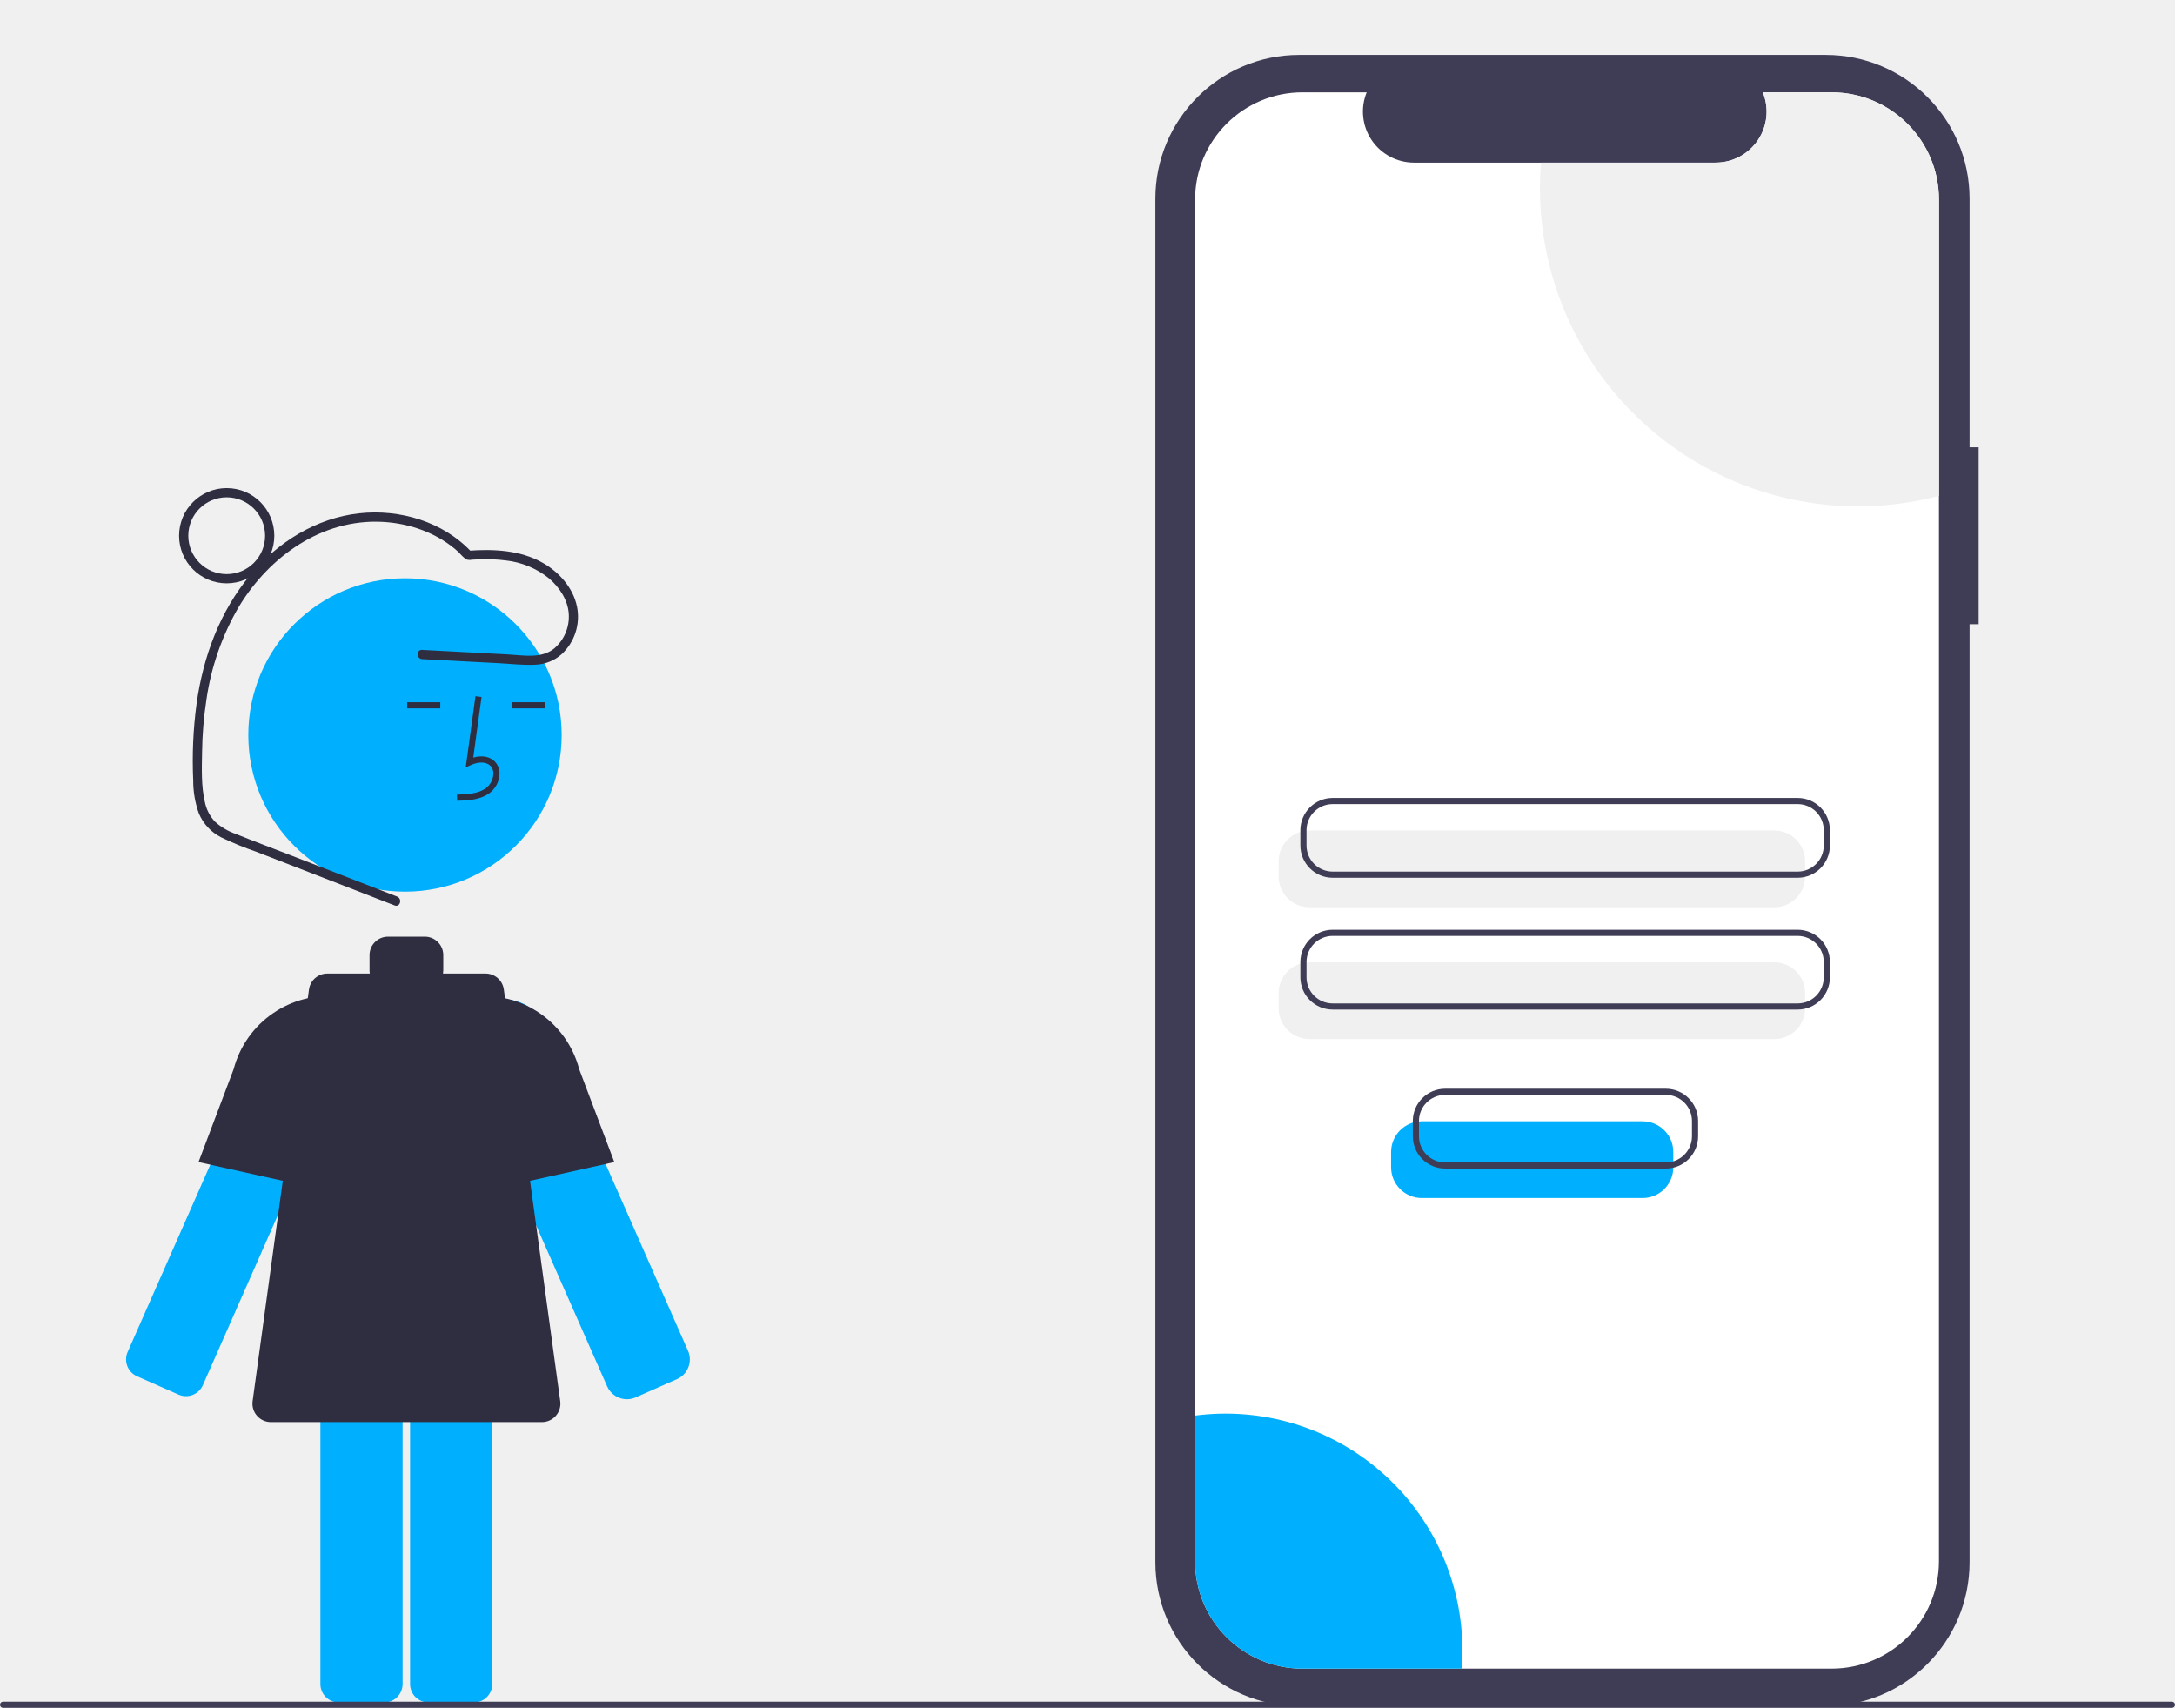
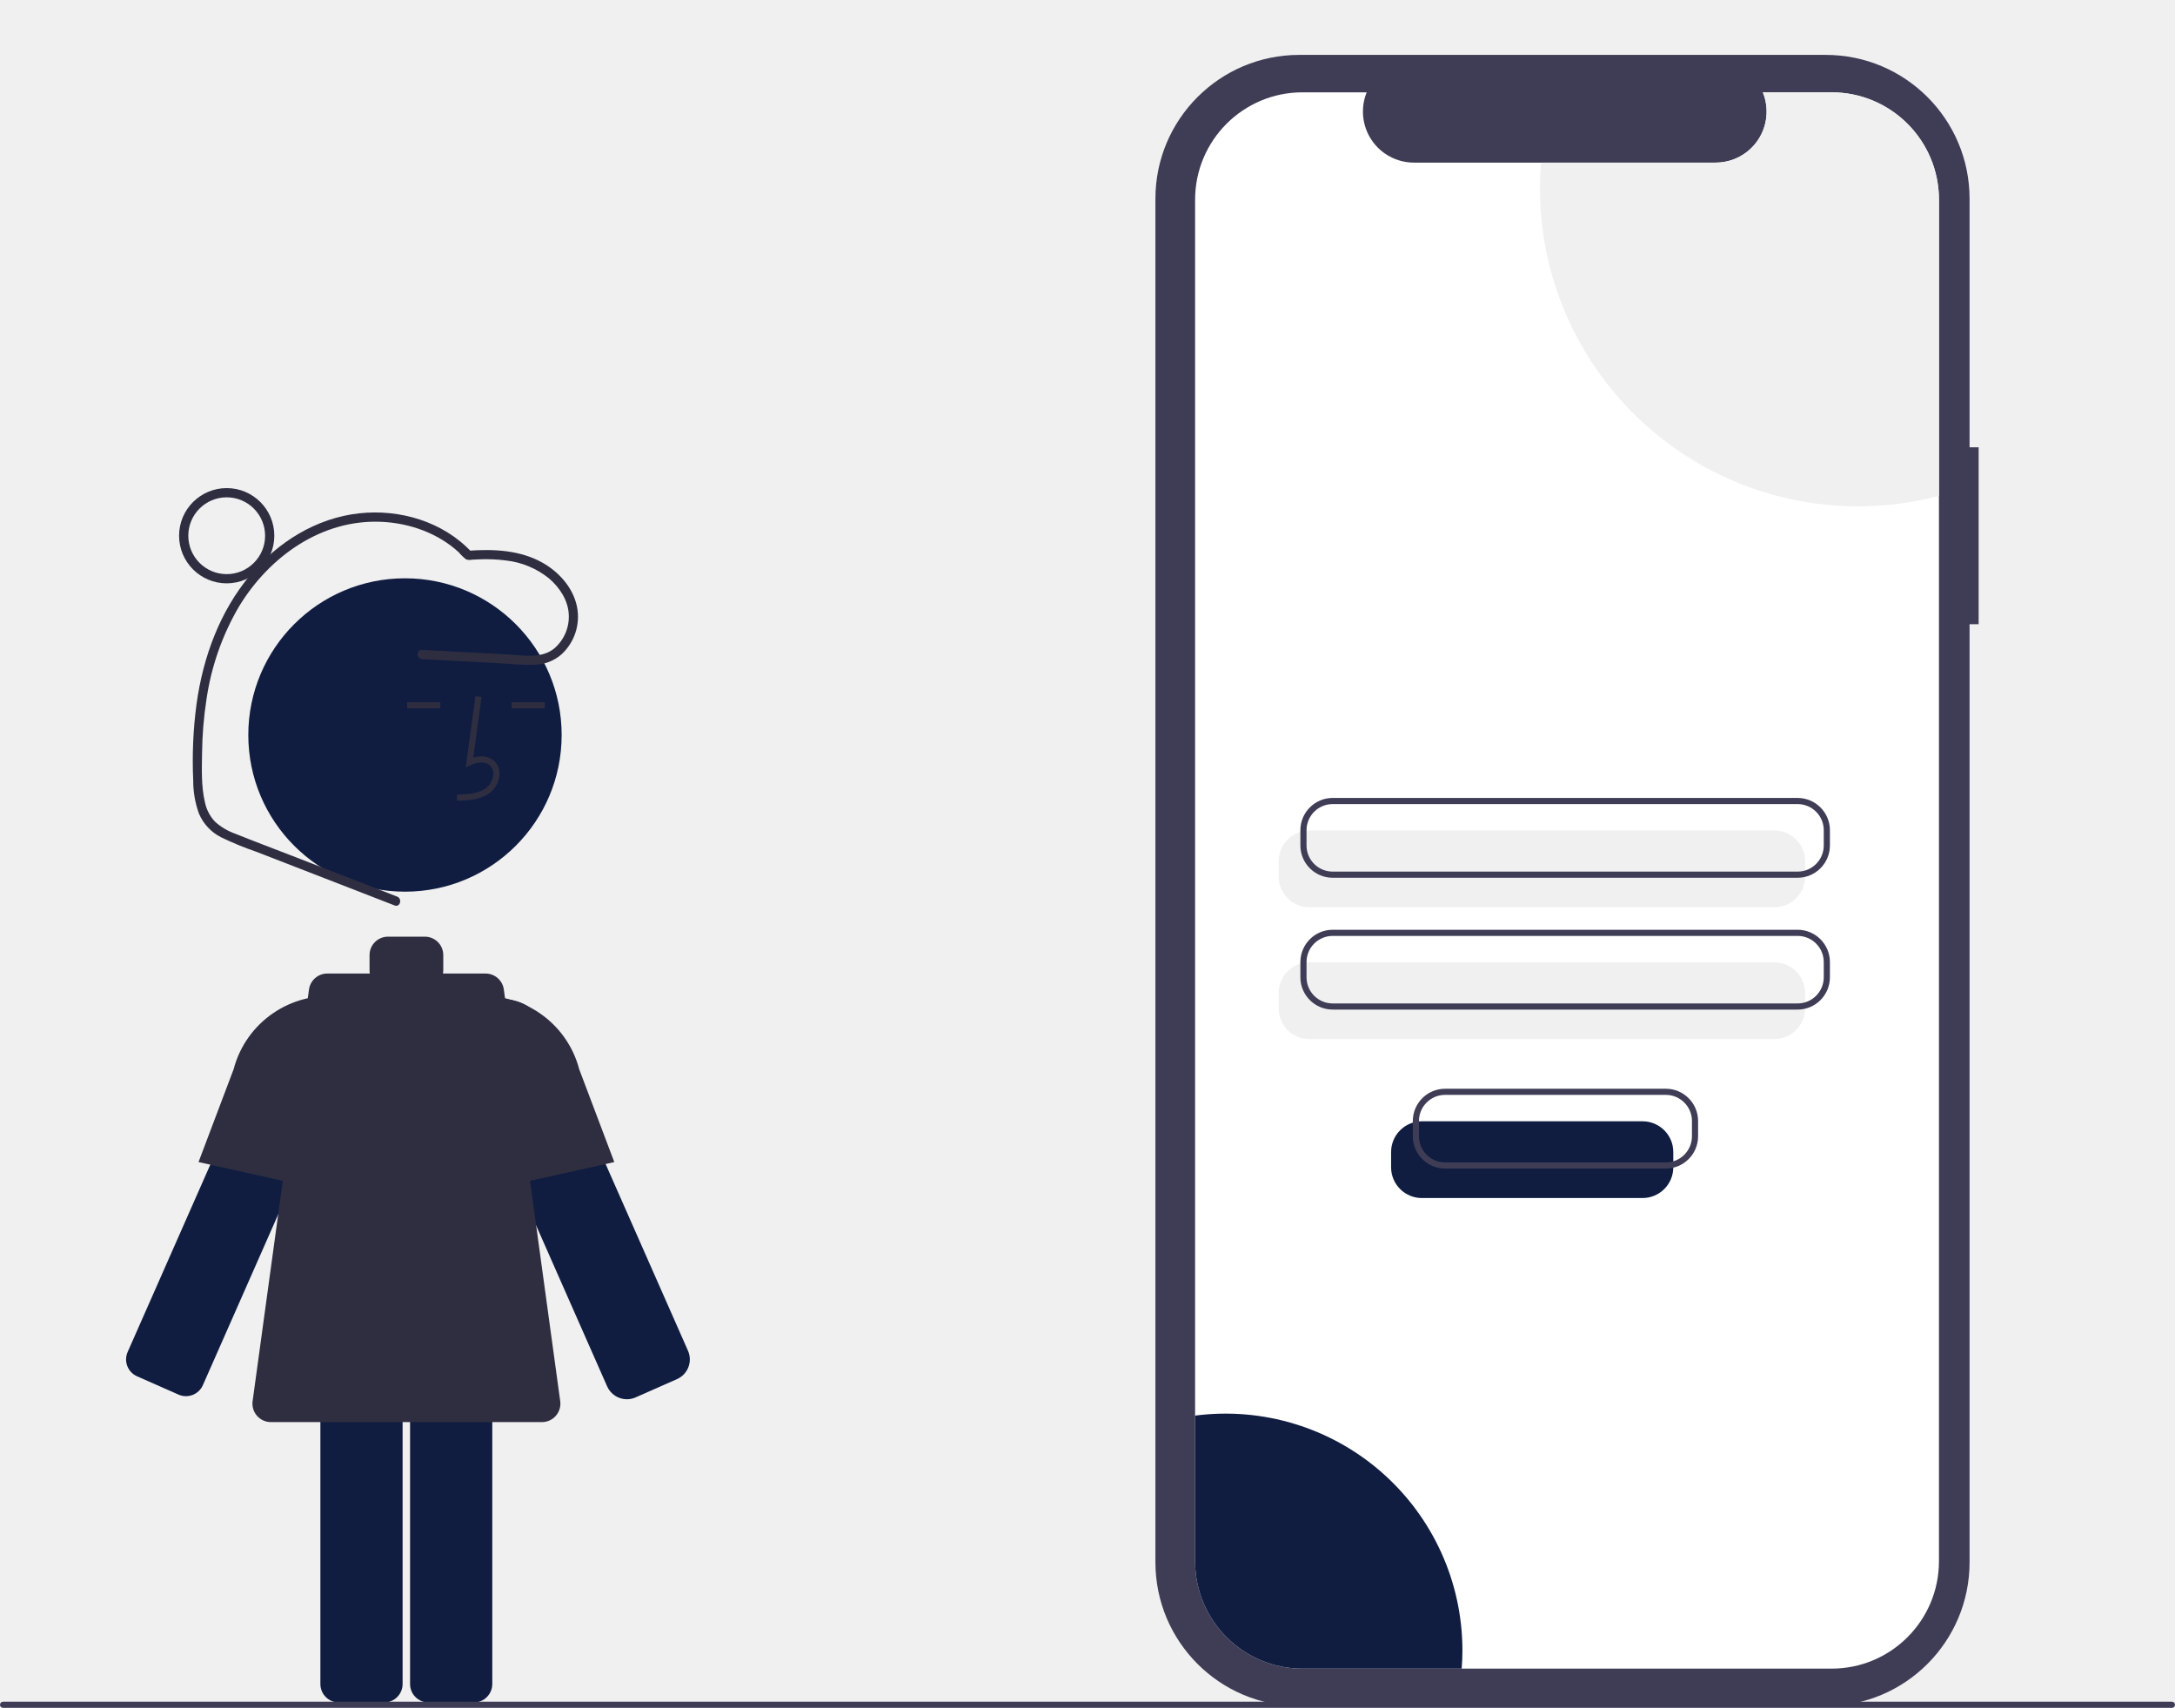
<svg xmlns="http://www.w3.org/2000/svg" data-name="Layer 1" width="708" height="555.867" viewBox="0 0 708 555.867">
-   <path id="b10fb2cf-c586-4c5f-9fbf-e678f5ffa3db-1046" data-name="Path 133" d="M890.465,679.515a211.722,211.722,0,0,1-46.196,37.27c-.392.241-.79.467-1.189.7l-27.639-24.463c.29-.27.612-.572.958-.905C836.992,672.563,939.229,535.838,946.042,502.544,945.572,505.317,952.189,614.094,890.465,679.515Z" transform="translate(-246 -172.0663)" fill="#f0f0f0" />
-   <path id="a32c10c7-75df-4179-a648-6a8d2a687209-1047" data-name="Path 134" d="M849.602,721.505c-.523.125-1.054.241-1.588.348l-20.735-18.353c.405-.141.879-.309,1.42-.496,8.897-3.15,35.394-12.66,61.764-23.492,28.334-11.644,56.533-24.8,62.598-33.227C951.76,648.244,911.686,707.622,849.602,721.505Z" transform="translate(-246 -172.0663)" fill="#f0f0f0" />
+   <path id="b10fb2cf-c586-4c5f-9fbf-e678f5ffa3db-353" data-name="Path 133" d="M890.465,679.515a211.722,211.722,0,0,1-46.196,37.27c-.392.241-.79.467-1.189.7l-27.639-24.463c.29-.27.612-.572.958-.905C836.992,672.563,939.229,535.838,946.042,502.544,945.572,505.317,952.189,614.094,890.465,679.515Z" transform="translate(-246 -172.0663)" fill="#f0f0f0" />
+   <path id="a32c10c7-75df-4179-a648-6a8d2a687209-354" data-name="Path 134" d="M849.602,721.505c-.523.125-1.054.241-1.588.348l-20.735-18.353c.405-.141.879-.309,1.42-.496,8.897-3.15,35.394-12.66,61.764-23.492,28.334-11.644,56.533-24.8,62.598-33.227C951.76,648.244,911.686,707.622,849.602,721.505Z" transform="translate(-246 -172.0663)" fill="#f0f0f0" />
  <path d="M890.082,317.646h-2.953V236.753a46.819,46.819,0,0,0-46.819-46.819H668.926a46.819,46.819,0,0,0-46.819,46.819v443.789a46.819,46.819,0,0,0,46.819,46.819H840.31a46.819,46.819,0,0,0,46.819-46.819V375.228h2.953Z" transform="translate(-246 -172.0663)" fill="#3f3d56" />
  <path d="M877.163,237.074V680.217a34.957,34.957,0,0,1-34.969,34.957H669.984a34.954,34.954,0,0,1-34.957-34.957V237.074a34.954,34.954,0,0,1,34.957-34.957h20.898a16.619,16.619,0,0,0,15.383,22.88h98.181a16.601,16.601,0,0,0,15.384-22.88H842.193A34.957,34.957,0,0,1,877.163,237.074Z" transform="translate(-246 -172.0663)" fill="#fff" />
  <path d="M823.595,467.355H672.228a10.011,10.011,0,0,1-10-10v-4.978a10.011,10.011,0,0,1,10-10h151.367a10.011,10.011,0,0,1,10,10v4.978A10.011,10.011,0,0,1,823.595,467.355Z" transform="translate(-246 -172.0663)" fill="#f0f0f0" />
  <path d="M823.595,510.262H672.228a10.011,10.011,0,0,1-10-10v-4.978a10.011,10.011,0,0,1,10-10h151.367a10.011,10.011,0,0,1,10,10v4.978A10.011,10.011,0,0,1,823.595,510.262Z" transform="translate(-246 -172.0663)" fill="#f0f0f0" />
  <path d="M831.166,457.759H679.8a10.512,10.512,0,0,1-10.5-10.5v-4.978a10.512,10.512,0,0,1,10.5-10.5h151.367a10.512,10.512,0,0,1,10.5,10.5v4.978A10.512,10.512,0,0,1,831.166,457.759Zm-151.367-23.978a8.51,8.51,0,0,0-8.5,8.5v4.978a8.51,8.51,0,0,0,8.5,8.5h151.367a8.51,8.51,0,0,0,8.5-8.5v-4.978a8.51,8.51,0,0,0-8.5-8.5Z" transform="translate(-246 -172.0663)" fill="#3f3d56" />
  <path d="M831.166,500.666H679.8a10.512,10.512,0,0,1-10.5-10.5V485.189a10.512,10.512,0,0,1,10.5-10.5h151.367a10.512,10.512,0,0,1,10.5,10.5v4.978A10.512,10.512,0,0,1,831.166,500.666ZM679.8,476.689a8.51,8.51,0,0,0-8.5,8.5v4.978a8.51,8.51,0,0,0,8.5,8.5h151.367a8.51,8.51,0,0,0,8.5-8.5V485.189a8.51,8.51,0,0,0-8.5-8.5Z" transform="translate(-246 -172.0663)" fill="#3f3d56" />
  <path d="M877.163,237.074V333.464A103.539,103.539,0,0,1,747.28,233.389q0-4.24.341-8.392h56.826a16.601,16.601,0,0,0,15.384-22.88H842.193A34.957,34.957,0,0,1,877.163,237.074Z" transform="translate(-246 -172.0663)" fill="#f0f0f0" />
-   <path d="M722.041,709.154c0,2.032-.076,4.038-.24,6.02H669.984a34.954,34.954,0,0,1-34.957-34.957v-47.4a77.073,77.073,0,0,1,87.013,76.337Z" transform="translate(-246 -172.0663)" fill="#00b0ff" />
-   <path d="M304.121,625.985a6.007,6.007,0,0,0,7.911-3.067l46.679-105.794a13.379,13.379,0,0,0-17.077-17.876h-0a13.199,13.199,0,0,0-6.75,5.78,13.649,13.649,0,0,0-.654,1.293l-46.679,105.794a6,6,0,0,0,3.067,7.912Z" transform="translate(-246 -172.0663)" fill="#00b0ff" />
+   <path d="M722.041,709.154c0,2.032-.076,4.038-.24,6.02H669.984a34.954,34.954,0,0,1-34.957-34.957v-47.4a77.073,77.073,0,0,1,87.013,76.337Z" transform="translate(-246 -172.0663)" fill="#101d40" />
+   <path d="M304.121,625.985a6.007,6.007,0,0,0,7.911-3.067l46.679-105.794a13.379,13.379,0,0,0-17.077-17.876h-0a13.199,13.199,0,0,0-6.75,5.78,13.649,13.649,0,0,0-.654,1.293l-46.679,105.794a6,6,0,0,0,3.067,7.912Z" transform="translate(-246 -172.0663)" fill="#101d40" />
  <path d="M356.795,560.557l-46.172-10.261,11.428-30.232a31.95,31.95,0,0,1,34.299-23.628l.445.049Z" transform="translate(-246 -172.0663)" fill="#2f2e41" />
-   <path d="M450.055,627.498a7.028,7.028,0,0,1-6.412-4.177L396.964,517.527a14.381,14.381,0,0,1,25.609-12.997v-0a14.618,14.618,0,0,1,.703,1.388l46.679,105.794a7,7,0,0,1-3.579,9.23l-13.961,6.16-.007-.016A6.944,6.944,0,0,1,450.055,627.498Z" transform="translate(-246 -172.0663)" fill="#00b0ff" />
-   <path d="M385.485,591.169a6.007,6.007,0,0,0-6,6V720.183a6.007,6.007,0,0,0,6,6H400.245a6.007,6.007,0,0,0,6-6V597.169a6.007,6.007,0,0,0-6-6Z" transform="translate(-246 -172.0663)" fill="#00b0ff" />
-   <path d="M356.293,591.169a6.007,6.007,0,0,0-6,6V720.183a6.007,6.007,0,0,0,6,6h14.76a6.007,6.007,0,0,0,6-6V597.169a6.007,6.007,0,0,0-6-6Z" transform="translate(-246 -172.0663)" fill="#00b0ff" />
-   <circle cx="131.828" cy="239.224" r="51" fill="#00b0ff" />
+   <path d="M450.055,627.498a7.028,7.028,0,0,1-6.412-4.177L396.964,517.527a14.381,14.381,0,0,1,25.609-12.997v-0a14.618,14.618,0,0,1,.703,1.388l46.679,105.794a7,7,0,0,1-3.579,9.23l-13.961,6.16-.007-.016A6.944,6.944,0,0,1,450.055,627.498Z" transform="translate(-246 -172.0663)" fill="#101d40" />
+   <path d="M385.485,591.169a6.007,6.007,0,0,0-6,6V720.183a6.007,6.007,0,0,0,6,6H400.245a6.007,6.007,0,0,0,6-6V597.169a6.007,6.007,0,0,0-6-6Z" transform="translate(-246 -172.0663)" fill="#101d40" />
+   <path d="M356.293,591.169a6.007,6.007,0,0,0-6,6V720.183a6.007,6.007,0,0,0,6,6h14.76a6.007,6.007,0,0,0,6-6V597.169a6.007,6.007,0,0,0-6-6Z" transform="translate(-246 -172.0663)" fill="#101d40" />
+   <circle cx="131.828" cy="239.224" r="51" fill="#101d40" />
  <path d="M394.8,432.699c3.306-.092,7.42-.207,10.59-2.522a8.133,8.133,0,0,0,3.2-6.073,5.471,5.471,0,0,0-1.86-4.493c-1.656-1.399-4.073-1.727-6.678-.961l2.699-19.726-1.981-.271L397.596,421.843l1.655-.759c1.918-.88,4.552-1.328,6.188.055a3.515,3.515,0,0,1,1.153,2.896,6.147,6.147,0,0,1-2.381,4.528c-2.467,1.802-5.746,2.034-9.466,2.138Z" transform="translate(-246 -172.0663)" fill="#2f2e41" />
  <rect x="166.55" y="228.559" width="10.772" height="2" fill="#2f2e41" />
  <rect x="132.55" y="228.559" width="10.772" height="2" fill="#2f2e41" />
  <path d="M428.362,628.119l-18.356-134a6,6,0,0,0-5.945-5.186H390.205a6.025,6.025,0,0,0,.09-1v-5a6,6,0,0,0-6-6h-12a6,6,0,0,0-6,6v5a6.025,6.025,0,0,0,.09,1H352.53a6,6,0,0,0-5.945,5.186l-18.356,134a6,6,0,0,0,5.944,6.814h88.244A6,6,0,0,0,428.362,628.119Z" transform="translate(-246 -172.0663)" fill="#2f2e41" />
  <path d="M399.795,560.557V496.486l.445-.049a31.961,31.961,0,0,1,34.315,23.68l11.411,30.18Z" transform="translate(-246 -172.0663)" fill="#2f2e41" />
  <path d="M375.26,463.882l-35.275-13.692c-5.768-2.239-11.569-4.41-17.307-6.726a19.726,19.726,0,0,1-6.662-3.926,13.09,13.09,0,0,1-3.321-6.427c-1.223-5.171-1.002-10.825-.915-16.102a122.699,122.699,0,0,1,1.422-17.241,83.286,83.286,0,0,1,10.65-30.38c9.893-16.232,26.937-28.444,46.543-27.469,9.077.451,18.206,3.708,24.949,9.914a15.751,15.751,0,0,0,2.355,2.282,3.268,3.268,0,0,0,1.876.126q1.234-.079,2.471-.121a51.043,51.043,0,0,1,8.566.359,27.121,27.121,0,0,1,14.13,5.867c3.37,2.899,6.112,6.992,6.395,11.54a13.66,13.66,0,0,1-4.614,11.151c-4.209,3.547-10.213,2.3-15.261,2.033l-18.494-.98-9.37-.496c-1.929-.102-1.924,2.898,0,3l24.905,1.319c4.002.212,8.127.732,12.132.492a13.574,13.574,0,0,0,8.333-3.352,16.628,16.628,0,0,0,5.037-15.601c-1.284-6.138-5.852-11.215-11.207-14.235-7.286-4.11-15.988-4.504-24.141-3.896l1.061.439c-9.222-9.898-23.349-14.077-36.61-12.615-14.002,1.544-26.456,9.356-35.404,20.038-9.976,11.909-15.413,26.76-17.527,42.03a139.839,139.839,0,0,0-1.082,24.88,31.35,31.35,0,0,0,1.852,10.751,15.39,15.39,0,0,0,7.225,7.746,103.398,103.398,0,0,0,11.468,4.711L342.436,454.344l25.528,9.909,6.498,2.522c1.801.699,2.581-2.201.798-2.893Z" transform="translate(-246 -172.0663)" fill="#2f2e41" />
  <path d="M319.795,361.934a15.5,15.5,0,1,1,15.5-15.5A15.517,15.517,0,0,1,319.795,361.934Zm0-28a12.5,12.5,0,1,0,12.5,12.5A12.514,12.514,0,0,0,319.795,333.934Z" transform="translate(-246 -172.0663)" fill="#2f2e41" />
  <rect x="528.177" y="440.815" width="42.237" height="42.237" transform="translate(147.6141 -410.7547) rotate(37.40978)" fill="#f0f0f0" />
  <path d="M389.295,228.934a33.949,33.949,0,0,1,27.277,13.702l19.59-25.614-58.779-44.956-44.956,58.779,25.333,19.376A34.003,34.003,0,0,1,389.295,228.934Z" transform="translate(-246 -172.0663)" fill="#f0f0f0" />
  <path d="M953,727.934H247a1,1,0,0,1,0-2H953a1,1,0,0,1,0,2Z" transform="translate(-246 -172.0663)" fill="#3f3d56" />
-   <path d="M780.687,562.003H708.825a10.011,10.011,0,0,1-10-10v-4.978a10.011,10.011,0,0,1,10-10h71.862a10.011,10.011,0,0,1,10,10v4.978A10.011,10.011,0,0,1,780.687,562.003Z" transform="translate(-246 -172.0663)" fill="#00b0ff" />
+   <path d="M780.687,562.003H708.825a10.011,10.011,0,0,1-10-10v-4.978a10.011,10.011,0,0,1,10-10h71.862a10.011,10.011,0,0,1,10,10v4.978A10.011,10.011,0,0,1,780.687,562.003Z" transform="translate(-246 -172.0663)" fill="#101d40" />
  <path d="M788.259,552.407H716.397a10.512,10.512,0,0,1-10.5-10.5v-4.978a10.512,10.512,0,0,1,10.5-10.5h71.862a10.512,10.512,0,0,1,10.5,10.5v4.978A10.512,10.512,0,0,1,788.259,552.407Zm-71.862-23.978a8.51,8.51,0,0,0-8.5,8.5v4.978a8.51,8.51,0,0,0,8.5,8.5h71.862a8.51,8.51,0,0,0,8.5-8.5v-4.978a8.51,8.51,0,0,0-8.5-8.5Z" transform="translate(-246 -172.0663)" fill="#3f3d56" />
</svg>
